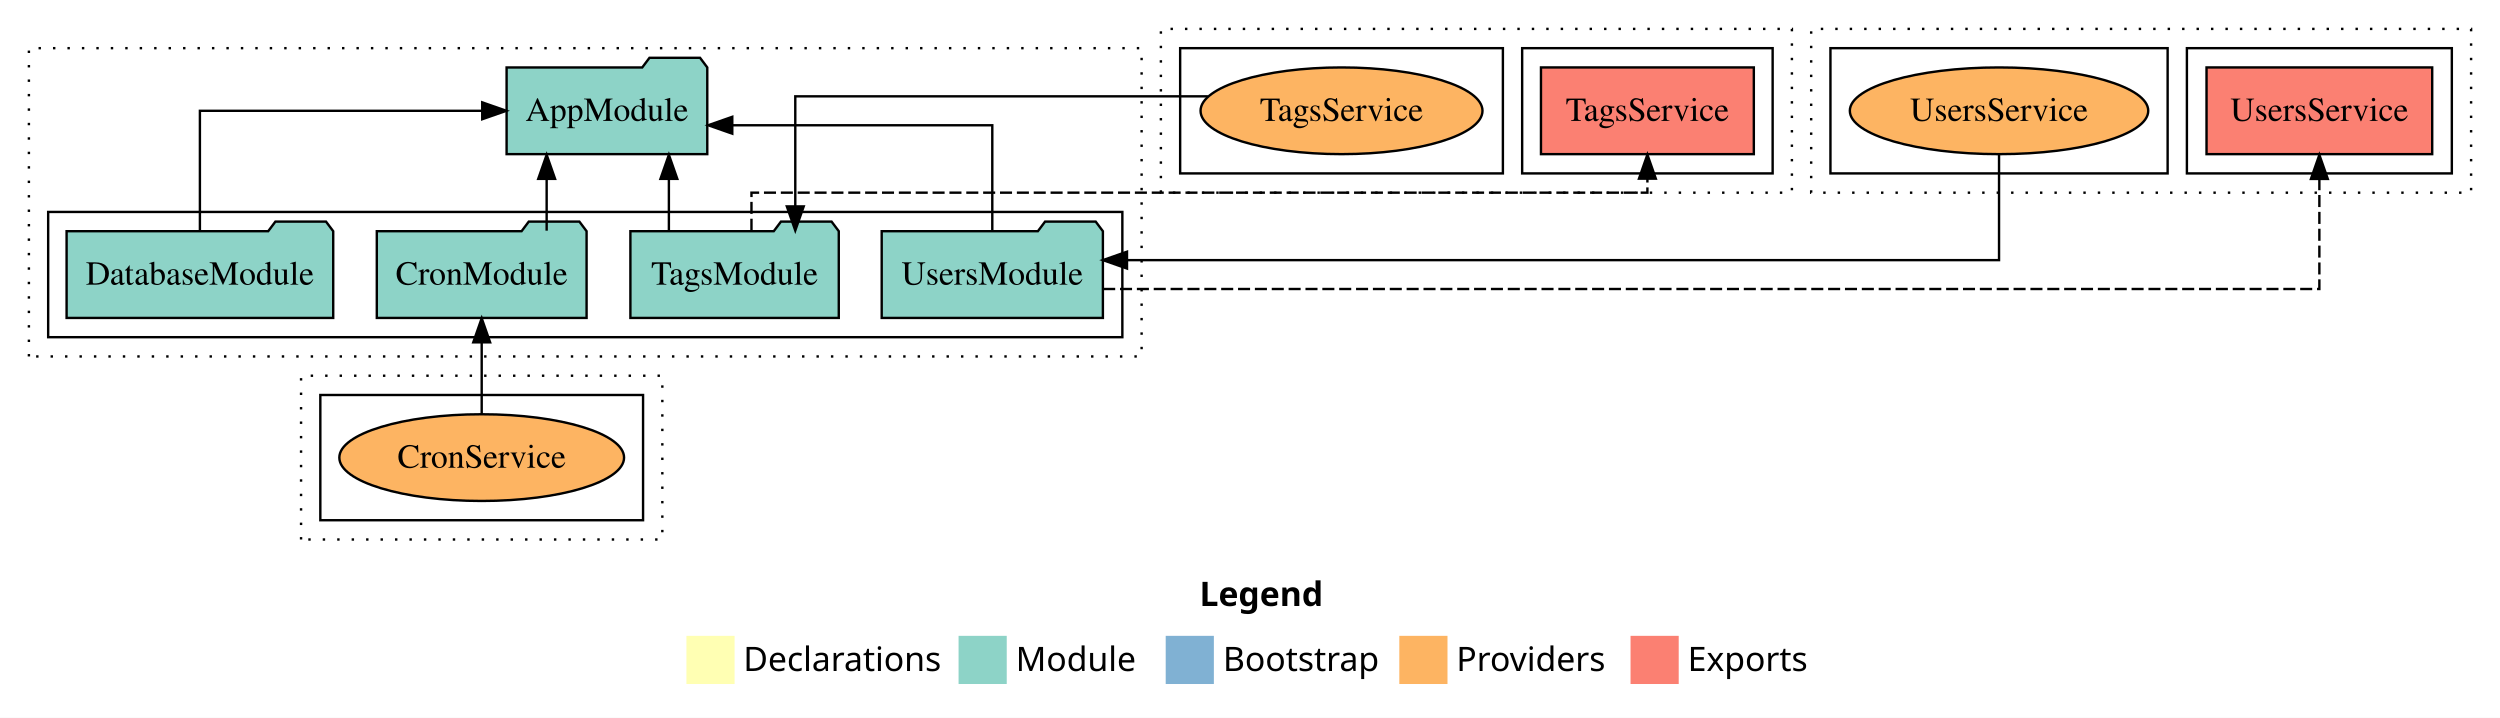
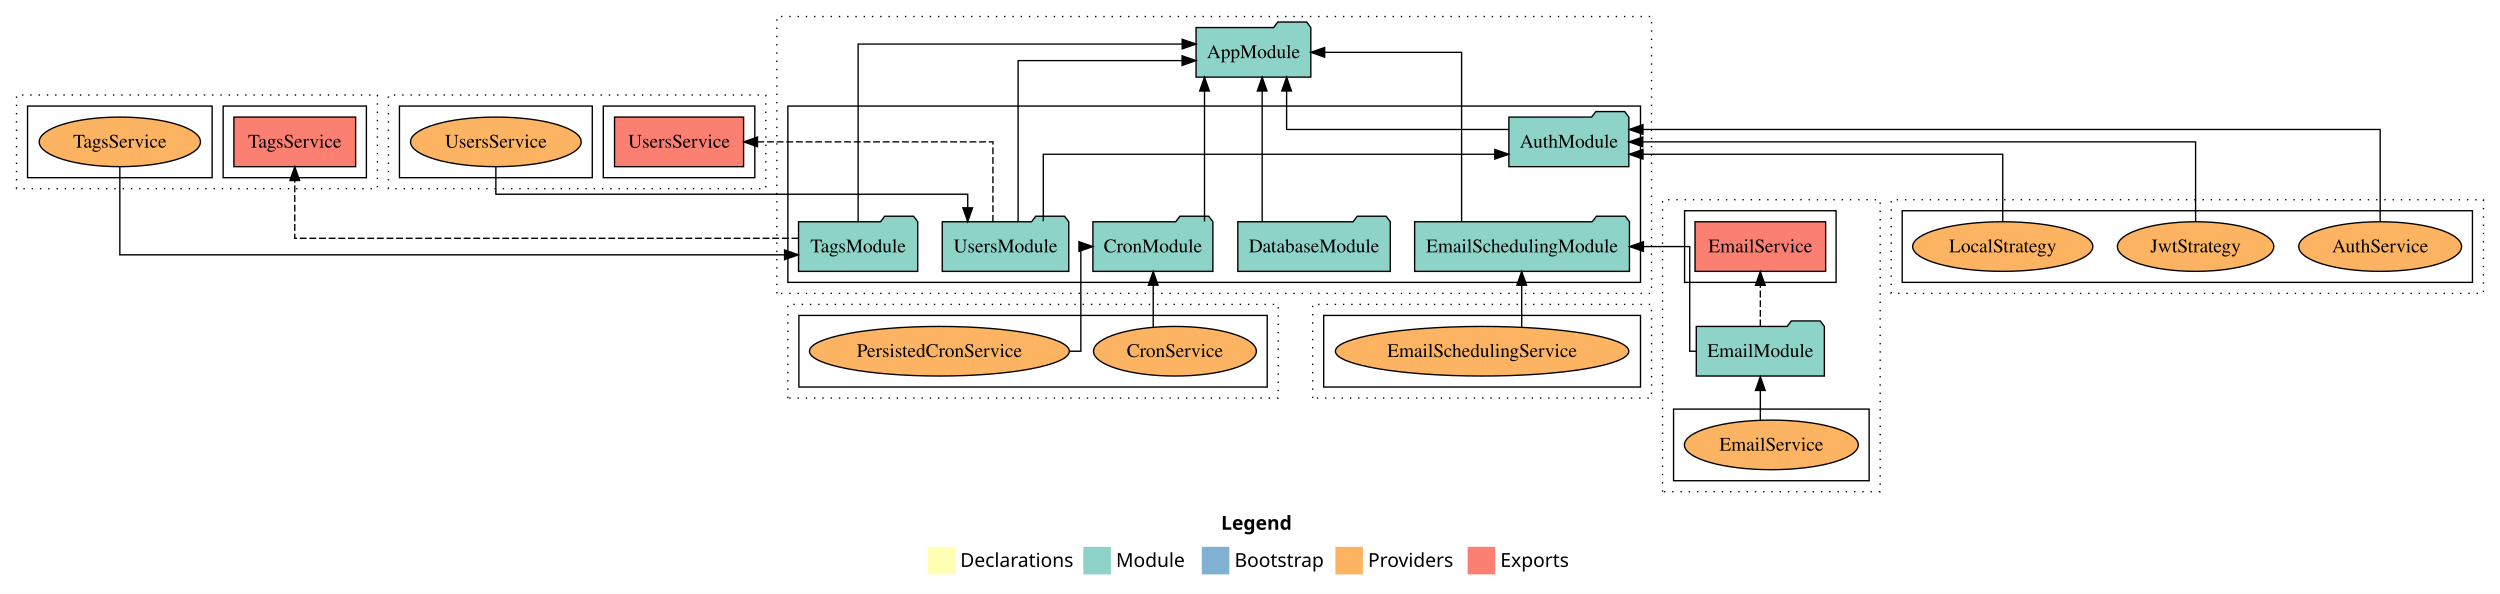
- <svg xmlns="http://www.w3.org/2000/svg" width="1038pt" height="298pt" viewBox="0.00 0.00 1038.00 298.00">
-   <g id="graph0" class="graph" transform="scale(1 1) rotate(0) translate(4 294)">
-     <polygon fill="white" stroke="transparent" points="-4,4 -4,-294 1034,-294 1034,4 -4,4" />
-     <text text-anchor="start" x="494.01" y="-42.4" font-family="sans-serif" font-weight="bold" font-size="14.00">Legend</text>
-     <polygon fill="#ffffb3" stroke="transparent" points="281,-10 281,-30 301,-30 301,-10 281,-10" />
-     <text text-anchor="start" x="304.63" y="-15.4" font-family="sans-serif" font-size="14.00">  Declarations</text>
-     <polygon fill="#8dd3c7" stroke="transparent" points="394,-10 394,-30 414,-30 414,-10 394,-10" />
-     <text text-anchor="start" x="417.73" y="-15.4" font-family="sans-serif" font-size="14.00">  Module</text>
-     <polygon fill="#80b1d3" stroke="transparent" points="480,-10 480,-30 500,-30 500,-10 480,-10" />
-     <text text-anchor="start" x="503.78" y="-15.4" font-family="sans-serif" font-size="14.00">  Bootstrap</text>
-     <polygon fill="#fdb462" stroke="transparent" points="577,-10 577,-30 597,-30 597,-10 577,-10" />
-     <text text-anchor="start" x="600.67" y="-15.4" font-family="sans-serif" font-size="14.00">  Providers</text>
-     <polygon fill="#fb8072" stroke="transparent" points="673,-10 673,-30 693,-30 693,-10 673,-10" />
-     <text text-anchor="start" x="696.73" y="-15.4" font-family="sans-serif" font-size="14.00">  Exports</text>
+ <svg xmlns="http://www.w3.org/2000/svg" width="1815pt" height="431pt" viewBox="0.00 0.00 1815.00 431.00">
+   <g id="graph0" class="graph" transform="scale(1 1) rotate(0) translate(4 427)">
+     <polygon fill="white" stroke="transparent" points="-4,4 -4,-427 1811,-427 1811,4 -4,4" />
+     <text text-anchor="start" x="882.51" y="-42.4" font-family="sans-serif" font-weight="bold" font-size="14.00">Legend</text>
+     <polygon fill="#ffffb3" stroke="transparent" points="669.5,-10 669.5,-30 689.5,-30 689.5,-10 669.5,-10" />
+     <text text-anchor="start" x="693.13" y="-15.4" font-family="sans-serif" font-size="14.00">  Declarations</text>
+     <polygon fill="#8dd3c7" stroke="transparent" points="782.5,-10 782.5,-30 802.5,-30 802.5,-10 782.5,-10" />
+     <text text-anchor="start" x="806.23" y="-15.4" font-family="sans-serif" font-size="14.00">  Module</text>
+     <polygon fill="#80b1d3" stroke="transparent" points="868.5,-10 868.5,-30 888.5,-30 888.5,-10 868.5,-10" />
+     <text text-anchor="start" x="892.28" y="-15.4" font-family="sans-serif" font-size="14.00">  Bootstrap</text>
+     <polygon fill="#fdb462" stroke="transparent" points="965.5,-10 965.5,-30 985.5,-30 985.5,-10 965.5,-10" />
+     <text text-anchor="start" x="989.17" y="-15.4" font-family="sans-serif" font-size="14.00">  Providers</text>
+     <polygon fill="#fb8072" stroke="transparent" points="1061.5,-10 1061.5,-30 1081.5,-30 1081.5,-10 1061.5,-10" />
+     <text text-anchor="start" x="1085.23" y="-15.4" font-family="sans-serif" font-size="14.00">  Exports</text>
    <g id="clust1" class="cluster">
-       <polygon fill="none" stroke="black" stroke-dasharray="1,5" points="8,-146 8,-274 470,-274 470,-146 8,-146" />
+       <polygon fill="none" stroke="black" stroke-dasharray="1,5" points="560,-214 560,-415 1195,-415 1195,-214 560,-214" />
    </g>
    <g id="clust3" class="cluster">
-       <polygon fill="none" stroke="black" points="16,-154 16,-206 462,-206 462,-154 16,-154" />
+       <polygon fill="none" stroke="black" points="568,-222 568,-350 1187,-350 1187,-222 568,-222" />
    </g>
    <g id="clust7" class="cluster">
-       <polygon fill="none" stroke="black" stroke-dasharray="1,5" points="121,-70 121,-138 271,-138 271,-70 121,-70" />
+       <polygon fill="none" stroke="black" stroke-dasharray="1,5" points="1369,-214 1369,-282 1799,-282 1799,-214 1369,-214" />
    </g>
    <g id="clust12" class="cluster">
-       <polygon fill="none" stroke="black" points="129,-78 129,-130 263,-130 263,-78 129,-78" />
-     </g>
-     <g id="clust19" class="cluster">
-       <polygon fill="none" stroke="black" stroke-dasharray="1,5" points="478,-214 478,-282 740,-282 740,-214 478,-214" />
-     </g>
-     <g id="clust22" class="cluster">
-       <polygon fill="none" stroke="black" points="628,-222 628,-274 732,-274 732,-222 628,-222" />
-     </g>
-     <g id="clust24" class="cluster">
-       <polygon fill="none" stroke="black" points="486,-222 486,-274 620,-274 620,-222 486,-222" />
+       <polygon fill="none" stroke="black" points="1377,-222 1377,-274 1791,-274 1791,-222 1377,-222" />
+     </g>
+     <g id="clust13" class="cluster">
+       <polygon fill="none" stroke="black" stroke-dasharray="1,5" points="568,-138 568,-206 924,-206 924,-138 568,-138" />
+     </g>
+     <g id="clust18" class="cluster">
+       <polygon fill="none" stroke="black" points="576,-146 576,-198 916,-198 916,-146 576,-146" />
    </g>
    <g id="clust25" class="cluster">
-       <polygon fill="none" stroke="black" stroke-dasharray="1,5" points="748,-214 748,-282 1022,-282 1022,-214 748,-214" />
+       <polygon fill="none" stroke="black" stroke-dasharray="1,5" points="1203,-70 1203,-282 1361,-282 1361,-70 1203,-70" />
    </g>
    <g id="clust28" class="cluster">
-       <polygon fill="none" stroke="black" points="904,-222 904,-274 1014,-274 1014,-222 904,-222" />
+       <polygon fill="none" stroke="black" points="1219,-222 1219,-274 1329,-274 1329,-222 1219,-222" />
    </g>
    <g id="clust30" class="cluster">
-       <polygon fill="none" stroke="black" points="756,-222 756,-274 896,-274 896,-222 756,-222" />
+       <polygon fill="none" stroke="black" points="1211,-78 1211,-130 1353,-130 1353,-78 1211,-78" />
+     </g>
+     <g id="clust31" class="cluster">
+       <polygon fill="none" stroke="black" stroke-dasharray="1,5" points="949,-138 949,-206 1195,-206 1195,-138 949,-138" />
+     </g>
+     <g id="clust36" class="cluster">
+       <polygon fill="none" stroke="black" points="957,-146 957,-198 1187,-198 1187,-146 957,-146" />
+     </g>
+     <g id="clust37" class="cluster">
+       <polygon fill="none" stroke="black" stroke-dasharray="1,5" points="8,-290 8,-358 270,-358 270,-290 8,-290" />
+     </g>
+     <g id="clust40" class="cluster">
+       <polygon fill="none" stroke="black" points="158,-298 158,-350 262,-350 262,-298 158,-298" />
+     </g>
+     <g id="clust42" class="cluster">
+       <polygon fill="none" stroke="black" points="16,-298 16,-350 150,-350 150,-298 16,-298" />
+     </g>
+     <g id="clust43" class="cluster">
+       <polygon fill="none" stroke="black" stroke-dasharray="1,5" points="278,-290 278,-358 552,-358 552,-290 278,-290" />
+     </g>
+     <g id="clust46" class="cluster">
+       <polygon fill="none" stroke="black" points="434,-298 434,-350 544,-350 544,-298 434,-298" />
+     </g>
+     <g id="clust48" class="cluster">
+       <polygon fill="none" stroke="black" points="286,-298 286,-350 426,-350 426,-298 286,-298" />
    </g>
    <g id="node1" class="node">
-       <polygon fill="#8dd3c7" stroke="black" points="239.55,-198 236.55,-202 215.55,-202 212.55,-198 152.45,-198 152.45,-162 239.55,-162 239.55,-198" />
-       <text text-anchor="middle" x="196" y="-175.8" font-family="Times,serif" font-size="14.00">CronModule</text>
+       <polygon fill="#8dd3c7" stroke="black" points="1178.55,-342 1175.55,-346 1154.55,-346 1151.55,-342 1091.45,-342 1091.45,-306 1178.55,-306 1178.55,-342" />
+       <text text-anchor="middle" x="1135" y="-319.8" font-family="Times,serif" font-size="14.00">AuthModule</text>
+     </g>
+     <g id="node7" class="node">
+       <polygon fill="#8dd3c7" stroke="black" points="947.66,-407 944.66,-411 923.66,-411 920.66,-407 864.34,-407 864.34,-371 947.66,-371 947.66,-407" />
+       <text text-anchor="middle" x="906" y="-384.8" font-family="Times,serif" font-size="14.00">AppModule</text>
+     </g>
+     <g id="edge1" class="edge">
+       <path fill="none" stroke="black" d="M1091.29,-333C1031.11,-333 930.08,-333 930.08,-333 930.08,-333 930.08,-360.97 930.08,-360.97" />
+       <polygon fill="black" stroke="black" points="926.58,-360.97 930.08,-370.97 933.58,-360.97 926.58,-360.97" />
+     </g>
+     <g id="node2" class="node">
+       <polygon fill="#8dd3c7" stroke="black" points="876.55,-266 873.55,-270 852.55,-270 849.55,-266 789.45,-266 789.45,-230 876.55,-230 876.55,-266" />
+       <text text-anchor="middle" x="833" y="-243.8" font-family="Times,serif" font-size="14.00">CronModule</text>
+     </g>
+     <g id="edge2" class="edge">
+       <path fill="none" stroke="black" d="M870.47,-266.14C870.47,-266.14 870.47,-360.93 870.47,-360.93" />
+       <polygon fill="black" stroke="black" points="866.97,-360.92 870.47,-370.93 873.97,-360.93 866.97,-360.92" />
+     </g>
+     <g id="node3" class="node">
+       <polygon fill="#8dd3c7" stroke="black" points="1005.35,-266 1002.35,-270 981.35,-270 978.35,-266 894.65,-266 894.65,-230 1005.35,-230 1005.35,-266" />
+       <text text-anchor="middle" x="950" y="-243.8" font-family="Times,serif" font-size="14.00">DatabaseModule</text>
+     </g>
+     <g id="edge3" class="edge">
+       <path fill="none" stroke="black" d="M912.33,-266.14C912.33,-266.14 912.33,-360.93 912.33,-360.93" />
+       <polygon fill="black" stroke="black" points="908.83,-360.92 912.33,-370.93 915.83,-360.93 908.83,-360.92" />
+     </g>
+     <g id="node4" class="node">
+       <polygon fill="#8dd3c7" stroke="black" points="1178.98,-266 1175.98,-270 1154.98,-270 1151.98,-266 1023.02,-266 1023.02,-230 1178.98,-230 1178.98,-266" />
+       <text text-anchor="middle" x="1101" y="-243.8" font-family="Times,serif" font-size="14.00">EmailSchedulingModule</text>
+     </g>
+     <g id="edge4" class="edge">
+       <path fill="none" stroke="black" d="M1057.12,-266.14C1057.12,-304.23 1057.12,-389 1057.12,-389 1057.12,-389 957.69,-389 957.69,-389" />
+       <polygon fill="black" stroke="black" points="957.69,-385.5 947.69,-389 957.69,-392.5 957.69,-385.5" />
    </g>
    <g id="node5" class="node">
-       <polygon fill="#8dd3c7" stroke="black" points="289.66,-266 286.66,-270 265.66,-270 262.66,-266 206.34,-266 206.34,-230 289.66,-230 289.66,-266" />
-       <text text-anchor="middle" x="248" y="-243.8" font-family="Times,serif" font-size="14.00">AppModule</text>
-     </g>
-     <g id="edge1" class="edge">
-       <path fill="none" stroke="black" d="M222.97,-198.22C222.97,-198.22 222.97,-219.73 222.97,-219.73" />
-       <polygon fill="black" stroke="black" points="219.47,-219.73 222.97,-229.73 226.47,-219.73 219.47,-219.73" />
-     </g>
-     <g id="node2" class="node">
-       <polygon fill="#8dd3c7" stroke="black" points="134.35,-198 131.35,-202 110.35,-202 107.35,-198 23.65,-198 23.65,-162 134.35,-162 134.35,-198" />
-       <text text-anchor="middle" x="79" y="-175.8" font-family="Times,serif" font-size="14.00">DatabaseModule</text>
-     </g>
-     <g id="edge2" class="edge">
-       <path fill="none" stroke="black" d="M79,-198.22C79,-218.37 79,-248 79,-248 79,-248 196.22,-248 196.22,-248" />
-       <polygon fill="black" stroke="black" points="196.22,-251.5 206.22,-248 196.22,-244.5 196.22,-251.5" />
-     </g>
-     <g id="node3" class="node">
-       <polygon fill="#8dd3c7" stroke="black" points="344.26,-198 341.26,-202 320.26,-202 317.26,-198 257.74,-198 257.74,-162 344.26,-162 344.26,-198" />
-       <text text-anchor="middle" x="301" y="-175.8" font-family="Times,serif" font-size="14.00">TagsModule</text>
-     </g>
-     <g id="edge3" class="edge">
-       <path fill="none" stroke="black" d="M273.72,-198.22C273.72,-198.22 273.72,-219.73 273.72,-219.73" />
-       <polygon fill="black" stroke="black" points="270.22,-219.73 273.72,-229.73 277.22,-219.73 270.22,-219.73" />
-     </g>
-     <g id="node7" class="node">
-       <polygon fill="#fb8072" stroke="black" points="724.19,-266 635.81,-266 635.81,-230 724.19,-230 724.19,-266" />
-       <text text-anchor="middle" x="680" y="-243.8" font-family="Times,serif" font-size="14.00">TagsService </text>
+       <polygon fill="#8dd3c7" stroke="black" points="662.26,-266 659.26,-270 638.26,-270 635.26,-266 575.74,-266 575.74,-230 662.26,-230 662.26,-266" />
+       <text text-anchor="middle" x="619" y="-243.8" font-family="Times,serif" font-size="14.00">TagsModule</text>
+     </g>
+     <g id="edge5" class="edge">
+       <path fill="none" stroke="black" d="M619,-266.03C619,-305.28 619,-395 619,-395 619,-395 854.27,-395 854.27,-395" />
+       <polygon fill="black" stroke="black" points="854.27,-398.5 864.27,-395 854.27,-391.5 854.27,-398.5" />
+     </g>
+     <g id="node17" class="node">
+       <polygon fill="#fb8072" stroke="black" points="254.19,-342 165.81,-342 165.81,-306 254.19,-306 254.19,-342" />
+       <text text-anchor="middle" x="210" y="-319.8" font-family="Times,serif" font-size="14.00">TagsService </text>
+     </g>
+     <g id="edge17" class="edge">
+       <path fill="none" stroke="black" stroke-dasharray="5,2" d="M575.62,-254C470.36,-254 210,-254 210,-254 210,-254 210,-295.97 210,-295.97" />
+       <polygon fill="black" stroke="black" points="206.5,-295.97 210,-305.97 213.5,-295.97 206.5,-295.97" />
+     </g>
+     <g id="node6" class="node">
+       <polygon fill="#8dd3c7" stroke="black" points="771.92,-266 768.92,-270 747.92,-270 744.92,-266 680.08,-266 680.08,-230 771.92,-230 771.92,-266" />
+       <text text-anchor="middle" x="726" y="-243.8" font-family="Times,serif" font-size="14.00">UsersModule</text>
+     </g>
+     <g id="edge7" class="edge">
+       <path fill="none" stroke="black" d="M753.43,-266.31C753.43,-286.15 753.43,-315 753.43,-315 753.43,-315 1081.23,-315 1081.23,-315" />
+       <polygon fill="black" stroke="black" points="1081.23,-318.5 1091.23,-315 1081.23,-311.5 1081.23,-318.5" />
    </g>
    <g id="edge6" class="edge">
-       <path fill="none" stroke="black" stroke-dasharray="5,2" d="M308.01,-198.19C308.01,-206.28 308.01,-214 308.01,-214 308.01,-214 680,-214 680,-214 680,-214 680,-219.81 680,-219.81" />
-       <polygon fill="black" stroke="black" points="676.5,-219.81 680,-229.81 683.5,-219.81 676.5,-219.81" />
-     </g>
-     <g id="node4" class="node">
-       <polygon fill="#8dd3c7" stroke="black" points="453.92,-198 450.92,-202 429.92,-202 426.92,-198 362.08,-198 362.08,-162 453.92,-162 453.92,-198" />
-       <text text-anchor="middle" x="408" y="-175.8" font-family="Times,serif" font-size="14.00">UsersModule</text>
-     </g>
-     <g id="edge4" class="edge">
-       <path fill="none" stroke="black" d="M408,-198.27C408,-216.56 408,-242 408,-242 408,-242 300.04,-242 300.04,-242" />
-       <polygon fill="black" stroke="black" points="300.04,-238.5 290.04,-242 300.04,-245.5 300.04,-238.5" />
+       <path fill="none" stroke="black" d="M735.14,-266.21C735.14,-303.06 735.14,-383 735.14,-383 735.14,-383 854.2,-383 854.2,-383" />
+       <polygon fill="black" stroke="black" points="854.2,-386.5 864.2,-383 854.2,-379.5 854.2,-386.5" />
+     </g>
+     <g id="node19" class="node">
+       <polygon fill="#fb8072" stroke="black" points="535.85,-342 442.15,-342 442.15,-306 535.85,-306 535.85,-342" />
+       <text text-anchor="middle" x="489" y="-319.8" font-family="Times,serif" font-size="14.00">UsersService </text>
+     </g>
+     <g id="edge19" class="edge">
+       <path fill="none" stroke="black" stroke-dasharray="5,2" d="M716.86,-266.01C716.86,-288.49 716.86,-324 716.86,-324 716.86,-324 545.94,-324 545.94,-324" />
+       <polygon fill="black" stroke="black" points="545.94,-320.5 535.94,-324 545.94,-327.5 545.94,-320.5" />
+     </g>
+     <g id="node8" class="node">
+       <ellipse fill="#fdb462" stroke="black" cx="1724" cy="-248" rx="59.11" ry="18" />
+       <text text-anchor="middle" x="1724" y="-243.8" font-family="Times,serif" font-size="14.00">AuthService</text>
+     </g>
+     <g id="edge8" class="edge">
+       <path fill="none" stroke="black" d="M1724,-266.03C1724,-290.98 1724,-333 1724,-333 1724,-333 1188.79,-333 1188.79,-333" />
+       <polygon fill="black" stroke="black" points="1188.79,-329.5 1178.79,-333 1188.79,-336.5 1188.79,-329.5" />
    </g>
    <g id="node9" class="node">
-       <polygon fill="#fb8072" stroke="black" points="1005.85,-266 912.15,-266 912.15,-230 1005.85,-230 1005.85,-266" />
-       <text text-anchor="middle" x="959" y="-243.8" font-family="Times,serif" font-size="14.00">UsersService </text>
-     </g>
-     <g id="edge8" class="edge">
-       <path fill="none" stroke="black" stroke-dasharray="5,2" d="M454.03,-174C586.46,-174 959,-174 959,-174 959,-174 959,-219.71 959,-219.71" />
-       <polygon fill="black" stroke="black" points="955.5,-219.71 959,-229.71 962.5,-219.71 955.5,-219.71" />
-     </g>
-     <g id="node6" class="node">
-       <ellipse fill="#fdb462" stroke="black" cx="196" cy="-104" rx="59.11" ry="18" />
-       <text text-anchor="middle" x="196" y="-99.8" font-family="Times,serif" font-size="14.00">CronService</text>
-     </g>
-     <g id="edge5" class="edge">
-       <path fill="none" stroke="black" d="M196,-122.01C196,-122.01 196,-151.85 196,-151.85" />
-       <polygon fill="black" stroke="black" points="192.5,-151.85 196,-161.85 199.5,-151.85 192.5,-151.85" />
-     </g>
-     <g id="node8" class="node">
-       <ellipse fill="#fdb462" stroke="black" cx="553" cy="-248" rx="58.53" ry="18" />
-       <text text-anchor="middle" x="553" y="-243.8" font-family="Times,serif" font-size="14.00">TagsService</text>
-     </g>
-     <g id="edge7" class="edge">
-       <path fill="none" stroke="black" d="M497.52,-254C430.37,-254 326.2,-254 326.2,-254 326.2,-254 326.2,-208.29 326.2,-208.29" />
-       <polygon fill="black" stroke="black" points="329.7,-208.29 326.2,-198.29 322.7,-208.29 329.7,-208.29" />
+       <ellipse fill="#fdb462" stroke="black" cx="1590" cy="-248" rx="56.76" ry="18" />
+       <text text-anchor="middle" x="1590" y="-243.8" font-family="Times,serif" font-size="14.00">JwtStrategy</text>
+     </g>
+     <g id="edge9" class="edge">
+       <path fill="none" stroke="black" d="M1590,-266.01C1590,-288.49 1590,-324 1590,-324 1590,-324 1188.63,-324 1188.63,-324" />
+       <polygon fill="black" stroke="black" points="1188.63,-320.5 1178.63,-324 1188.63,-327.5 1188.63,-320.5" />
    </g>
    <g id="node10" class="node">
-       <ellipse fill="#fdb462" stroke="black" cx="826" cy="-248" rx="61.95" ry="18" />
-       <text text-anchor="middle" x="826" y="-243.8" font-family="Times,serif" font-size="14.00">UsersService</text>
-     </g>
-     <g id="edge9" class="edge">
-       <path fill="none" stroke="black" d="M826,-229.73C826,-211.44 826,-186 826,-186 826,-186 463.93,-186 463.93,-186" />
-       <polygon fill="black" stroke="black" points="463.93,-182.5 453.93,-186 463.93,-189.5 463.93,-182.5" />
+       <ellipse fill="#fdb462" stroke="black" cx="1450" cy="-248" rx="65.41" ry="18" />
+       <text text-anchor="middle" x="1450" y="-243.8" font-family="Times,serif" font-size="14.00">LocalStrategy</text>
+     </g>
+     <g id="edge10" class="edge">
+       <path fill="none" stroke="black" d="M1450,-266.31C1450,-286.15 1450,-315 1450,-315 1450,-315 1188.8,-315 1188.8,-315" />
+       <polygon fill="black" stroke="black" points="1188.8,-311.5 1178.8,-315 1188.8,-318.5 1188.8,-311.5" />
+     </g>
+     <g id="node11" class="node">
+       <ellipse fill="#fdb462" stroke="black" cx="849" cy="-172" rx="59.11" ry="18" />
+       <text text-anchor="middle" x="849" y="-167.8" font-family="Times,serif" font-size="14.00">CronService</text>
+     </g>
+     <g id="edge11" class="edge">
+       <path fill="none" stroke="black" d="M833.23,-189.63C833.23,-189.63 833.23,-219.94 833.23,-219.94" />
+       <polygon fill="black" stroke="black" points="829.73,-219.94 833.23,-229.94 836.73,-219.94 829.73,-219.94" />
+     </g>
+     <g id="node12" class="node">
+       <ellipse fill="#fdb462" stroke="black" cx="678" cy="-172" rx="94.33" ry="18" />
+       <text text-anchor="middle" x="678" y="-167.8" font-family="Times,serif" font-size="14.00">PersistedCronService</text>
+     </g>
+     <g id="edge12" class="edge">
+       <path fill="none" stroke="black" d="M772.29,-172C777.52,-172 780.7,-172 780.7,-172 780.7,-172 780.7,-248 780.7,-248 780.7,-248 781.56,-248 781.56,-248" />
+       <polygon fill="black" stroke="black" points="779.33,-251.5 789.33,-248 779.33,-244.5 779.33,-251.5" />
+     </g>
+     <g id="node13" class="node">
+       <polygon fill="#fb8072" stroke="black" points="1321.42,-266 1226.58,-266 1226.58,-230 1321.42,-230 1321.42,-266" />
+       <text text-anchor="middle" x="1274" y="-243.8" font-family="Times,serif" font-size="14.00">EmailService </text>
+     </g>
+     <g id="node14" class="node">
+       <polygon fill="#8dd3c7" stroke="black" points="1320.49,-190 1317.49,-194 1296.49,-194 1293.49,-190 1227.51,-190 1227.51,-154 1320.49,-154 1320.49,-190" />
+       <text text-anchor="middle" x="1274" y="-167.8" font-family="Times,serif" font-size="14.00">EmailModule</text>
+     </g>
+     <g id="edge15" class="edge">
+       <path fill="none" stroke="black" d="M1227.47,-172C1224.54,-172 1222.74,-172 1222.74,-172 1222.74,-172 1222.74,-248 1222.74,-248 1222.74,-248 1189.13,-248 1189.13,-248" />
+       <polygon fill="black" stroke="black" points="1189.13,-244.5 1179.13,-248 1189.13,-251.5 1189.13,-244.5" />
+     </g>
+     <g id="edge13" class="edge">
+       <path fill="none" stroke="black" stroke-dasharray="5,2" d="M1274,-190.01C1274,-190.01 1274,-219.85 1274,-219.85" />
+       <polygon fill="black" stroke="black" points="1270.5,-219.85 1274,-229.85 1277.5,-219.85 1270.5,-219.85" />
+     </g>
+     <g id="node15" class="node">
+       <ellipse fill="#fdb462" stroke="black" cx="1282" cy="-104" rx="63.12" ry="18" />
+       <text text-anchor="middle" x="1282" y="-99.8" font-family="Times,serif" font-size="14.00">EmailService</text>
+     </g>
+     <g id="edge14" class="edge">
+       <path fill="none" stroke="black" d="M1274,-121.87C1274,-121.87 1274,-143.54 1274,-143.54" />
+       <polygon fill="black" stroke="black" points="1270.5,-143.54 1274,-153.54 1277.5,-143.54 1270.5,-143.54" />
+     </g>
+     <g id="node16" class="node">
+       <ellipse fill="#fdb462" stroke="black" cx="1072" cy="-172" rx="106.52" ry="18" />
+       <text text-anchor="middle" x="1072" y="-167.8" font-family="Times,serif" font-size="14.00">EmailSchedulingService</text>
+     </g>
+     <g id="edge16" class="edge">
+       <path fill="none" stroke="black" d="M1100.76,-189.63C1100.76,-189.63 1100.76,-219.94 1100.76,-219.94" />
+       <polygon fill="black" stroke="black" points="1097.26,-219.94 1100.76,-229.94 1104.26,-219.94 1097.26,-219.94" />
+     </g>
+     <g id="node18" class="node">
+       <ellipse fill="#fdb462" stroke="black" cx="83" cy="-324" rx="58.53" ry="18" />
+       <text text-anchor="middle" x="83" y="-319.8" font-family="Times,serif" font-size="14.00">TagsService</text>
+     </g>
+     <g id="edge18" class="edge">
+       <path fill="none" stroke="black" d="M83,-305.8C83,-281.64 83,-242 83,-242 83,-242 565.59,-242 565.59,-242" />
+       <polygon fill="black" stroke="black" points="565.59,-245.5 575.59,-242 565.59,-238.5 565.59,-245.5" />
+     </g>
+     <g id="node20" class="node">
+       <ellipse fill="#fdb462" stroke="black" cx="356" cy="-324" rx="61.95" ry="18" />
+       <text text-anchor="middle" x="356" y="-319.8" font-family="Times,serif" font-size="14.00">UsersService</text>
+     </g>
+     <g id="edge20" class="edge">
+       <path fill="none" stroke="black" d="M356,-305.89C356,-296.1 356,-286 356,-286 356,-286 698.57,-286 698.57,-286 698.57,-286 698.57,-276.11 698.57,-276.11" />
+       <polygon fill="black" stroke="black" points="702.07,-276.11 698.57,-266.11 695.07,-276.11 702.07,-276.11" />
    </g>
  </g>
</svg>
